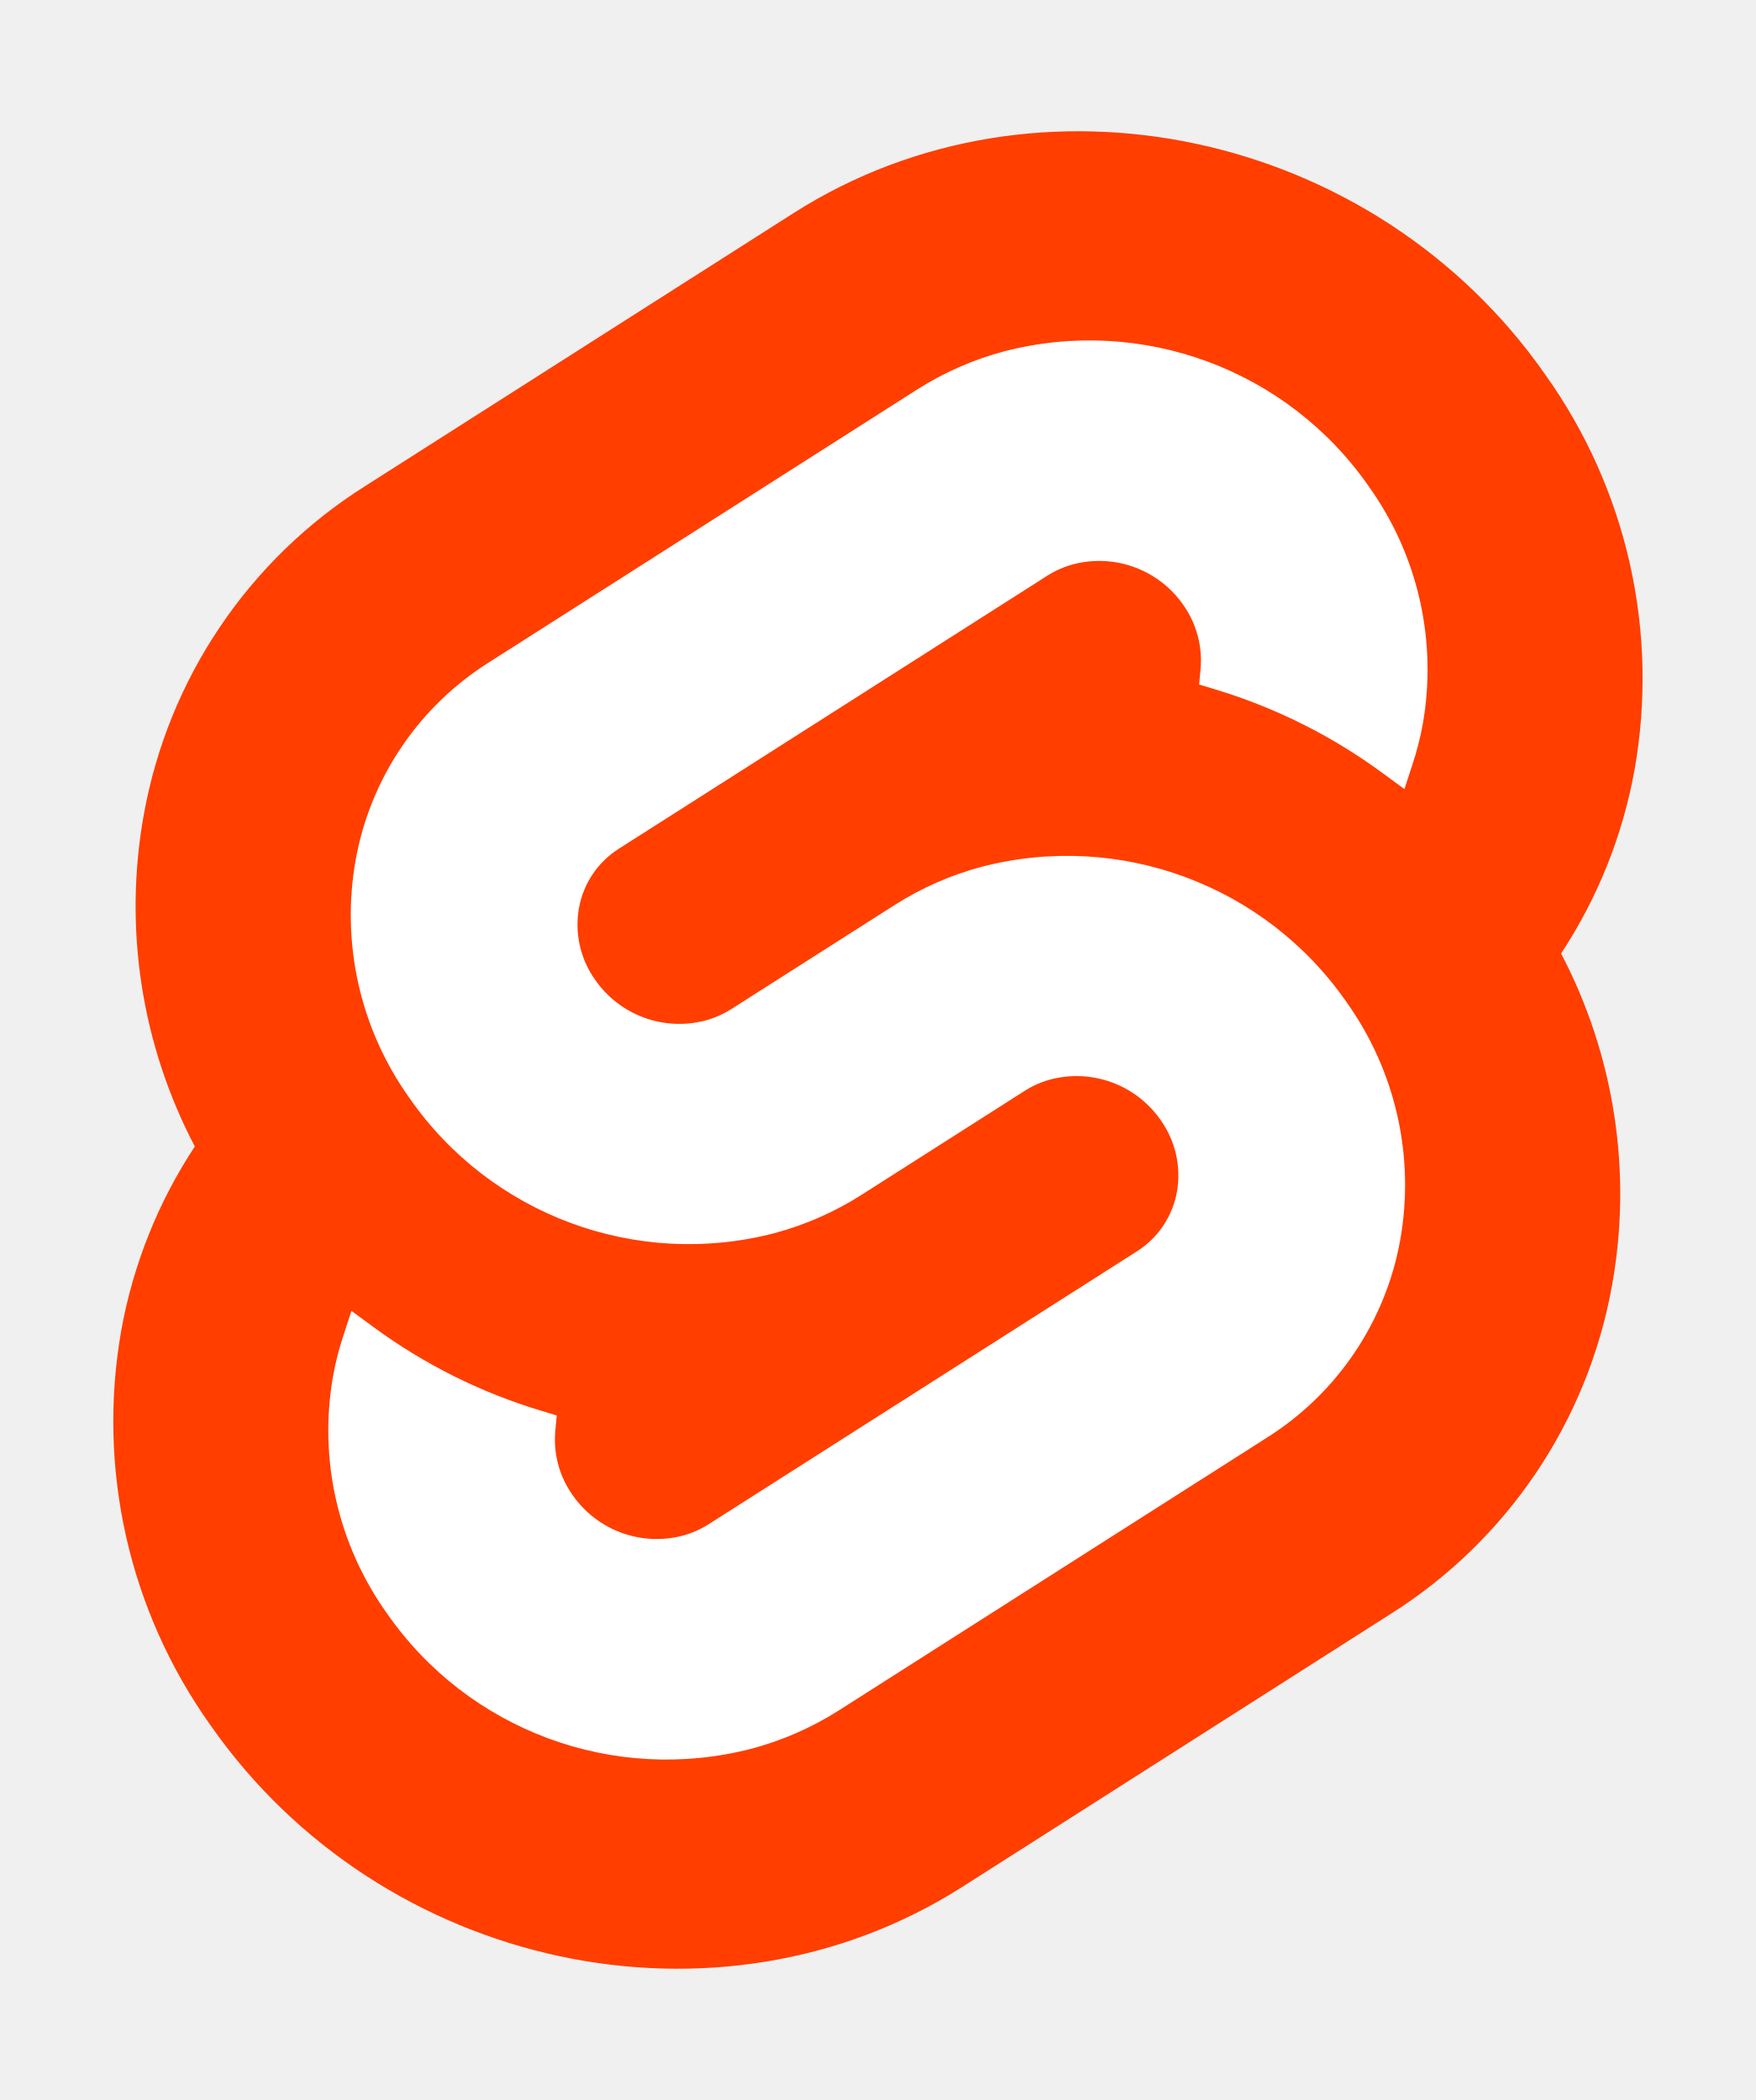
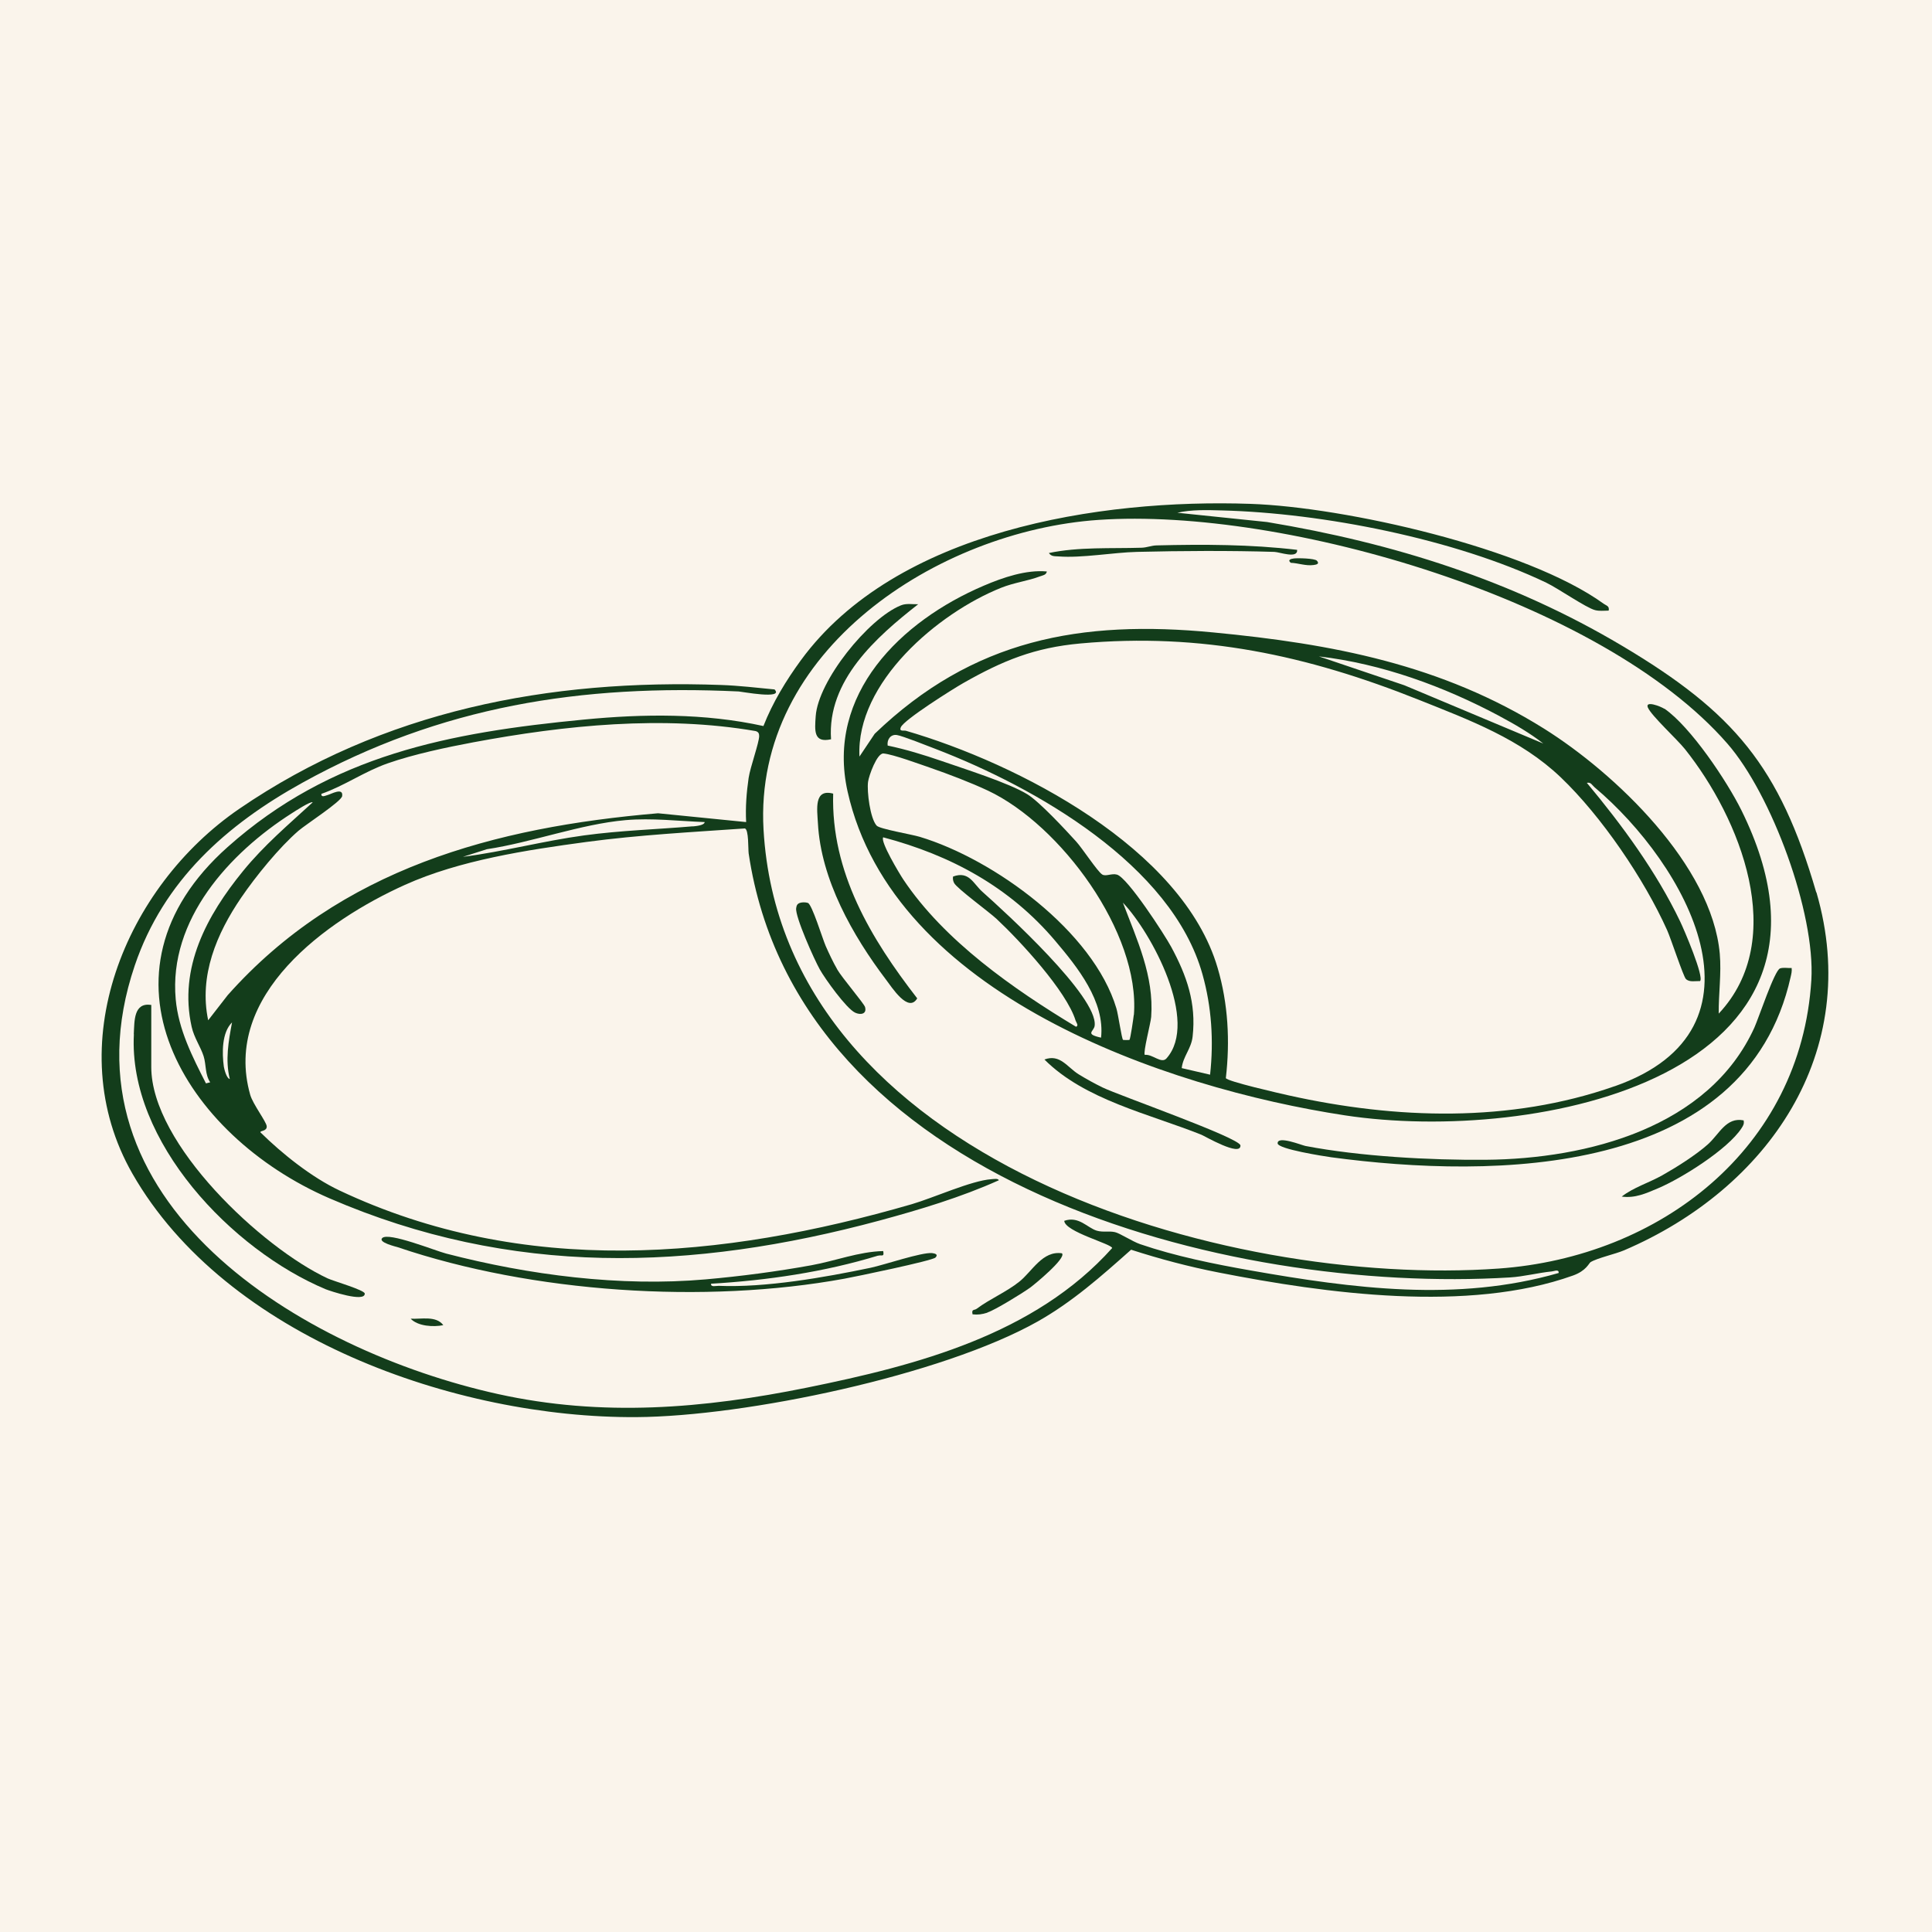
- <svg xmlns="http://www.w3.org/2000/svg" width="107" height="128" viewBox="0 0 107 128">
-   <path d="M94.157 22.819c-10.4-14.885-30.94-19.297-45.792-9.835L22.282 29.608A29.92 29.92 0 0 0 8.764 49.65a31.5 31.5 0 0 0 3.108 20.231 30 30 0 0 0-4.477 11.183 31.9 31.9 0 0 0 5.448 24.116c10.402 14.887 30.942 19.297 45.791 9.835l26.083-16.624A29.92 29.92 0 0 0 98.235 78.35a31.53 31.53 0 0 0-3.105-20.232 30 30 0 0 0 4.474-11.182 31.88 31.88 0 0 0-5.447-24.116" style="fill:#ff3e00" />
-   <path d="M45.817 106.582a20.72 20.72 0 0 1-22.237-8.243 19.17 19.17 0 0 1-3.277-14.503 18 18 0 0 1 .624-2.435l.49-1.498 1.337.981a33.6 33.6 0 0 0 10.203 5.098l.97.294-.09.968a5.85 5.85 0 0 0 1.052 3.878 6.24 6.24 0 0 0 6.695 2.485 5.8 5.8 0 0 0 1.603-.704L69.27 76.28a5.43 5.43 0 0 0 2.45-3.631 5.8 5.8 0 0 0-.987-4.371 6.24 6.24 0 0 0-6.698-2.487 5.7 5.7 0 0 0-1.6.704l-9.953 6.345a19 19 0 0 1-5.296 2.326 20.72 20.72 0 0 1-22.237-8.243 19.17 19.17 0 0 1-3.277-14.502 17.99 17.99 0 0 1 8.13-12.052l26.081-16.623a19 19 0 0 1 5.3-2.329 20.72 20.72 0 0 1 22.237 8.243 19.17 19.17 0 0 1 3.277 14.503 18 18 0 0 1-.624 2.435l-.49 1.498-1.337-.98a33.6 33.6 0 0 0-10.203-5.1l-.97-.294.09-.968a5.86 5.86 0 0 0-1.052-3.878 6.24 6.24 0 0 0-6.696-2.485 5.8 5.8 0 0 0-1.602.704L37.73 51.72a5.42 5.42 0 0 0-2.449 3.63 5.79 5.79 0 0 0 .986 4.372 6.24 6.24 0 0 0 6.698 2.486 5.8 5.8 0 0 0 1.602-.704l9.952-6.342a19 19 0 0 1 5.295-2.328 20.72 20.72 0 0 1 22.237 8.242 19.17 19.17 0 0 1 3.277 14.503 18 18 0 0 1-8.13 12.053l-26.081 16.622a19 19 0 0 1-5.3 2.328" style="fill:#fff" />
+ <svg xmlns="http://www.w3.org/2000/svg" width="133" height="133" viewBox="0 0 133 133" fill="none">
+   <rect width="133" height="133" fill="#FAF4EB" />
+   <path d="M125.027 61.419C122.506 52.761 119.361 49.037 111.687 44.469C104.092 39.947 95.939 37.386 87.228 35.937L81.05 35.298C82.014 35.072 83.125 35.112 84.129 35.139C91.052 35.312 100.176 37.114 106.447 40.113C107.264 40.505 109.186 41.842 109.805 42.001C110.111 42.081 110.43 42.035 110.742 42.035C110.809 41.715 110.583 41.696 110.397 41.562C105.103 37.725 92.581 34.906 86.084 34.686C75.69 34.327 61.685 36.515 55.142 45.44C54.118 46.836 53.187 48.365 52.555 49.981C48.492 49.09 44.316 49.137 40.193 49.536C30.949 50.427 22.809 51.956 15.674 58.307C5.865 67.032 12.708 78.177 22.683 82.493C35.185 87.9 47.601 87.514 60.575 84.016C63.328 83.271 66.174 82.413 68.761 81.25C68.708 81.103 68.382 81.17 68.242 81.177C66.879 81.27 64.246 82.467 62.763 82.899C49.695 86.689 36.036 87.933 23.375 81.955C21.466 81.057 19.425 79.428 17.928 77.951C17.882 77.825 18.387 77.891 18.361 77.532C18.341 77.226 17.41 76.016 17.224 75.365C15.282 68.508 22.47 63.348 27.877 60.914C31.641 59.218 36.262 58.513 40.365 57.961C43.976 57.476 47.641 57.283 51.278 57.03C51.551 57.104 51.498 58.447 51.538 58.746C54.902 81.442 84.408 89.117 103.933 87.94C104.87 87.886 105.881 87.62 106.819 87.527C106.985 87.514 107.331 87.348 107.298 87.634C100.309 89.649 93.14 88.698 86.104 87.461C83.57 87.015 80.904 86.477 78.477 85.645C77.945 85.459 77.087 84.894 76.754 84.821C76.349 84.728 75.936 84.847 75.504 84.721C74.866 84.535 74.267 83.69 73.263 84.043C73.31 84.801 76.561 85.639 76.561 85.918C71.241 91.863 63.148 93.984 55.574 95.521C48.432 96.97 41.456 97.555 34.274 95.966C20.834 92.994 3.751 82.779 9.277 66.467C11.258 60.621 15.594 56.771 20.828 53.878C30.351 48.611 40.006 47.089 50.852 47.601C51.032 47.607 53.998 48.173 53.32 47.461C52.149 47.348 50.833 47.195 49.656 47.155C37.792 46.723 26.347 48.924 16.479 55.674C8.618 61.047 4.076 71.986 9.117 80.797C15.554 92.049 31.375 97.635 43.81 97.555C51.345 97.509 64.851 94.676 71.421 90.979C73.828 89.622 75.817 87.853 77.865 86.031C79.84 86.669 81.848 87.201 83.89 87.6C91.278 89.05 101.067 90.393 108.289 87.807C109.2 87.481 109.379 86.962 109.492 86.889C109.951 86.603 111.201 86.33 111.806 86.071C121.695 81.841 128.245 72.439 125.047 61.439L125.027 61.419ZM14.178 74.58C13.253 72.764 12.283 70.876 12.096 68.788C11.598 63.308 15.794 58.719 20.096 55.98C20.302 55.847 21.406 55.129 21.526 55.235C19.863 56.764 18.181 58.181 16.731 59.963C14.244 63.009 12.283 66.613 13.194 70.689C13.36 71.434 13.819 72.079 14.018 72.711C14.204 73.303 14.105 73.968 14.47 74.507L14.178 74.58ZM15.82 74.281C15.594 74.241 15.435 73.596 15.408 73.423C15.282 72.492 15.262 71.082 15.973 70.384C15.734 71.674 15.495 72.977 15.82 74.281ZM47.687 56.884C45.193 57.097 42.7 57.17 40.212 57.509C37.413 57.888 34.666 58.626 31.867 58.986L33.516 58.46C36.615 57.995 39.967 56.731 43.059 56.459C44.874 56.299 46.703 56.525 48.512 56.592C48.485 56.831 47.867 56.871 47.687 56.891V56.884ZM51.538 53.539C51.391 54.557 51.311 55.554 51.365 56.592L45.3 55.986C34.028 56.944 23.415 59.803 15.674 68.508L14.331 70.237C13.686 67.172 14.909 64.279 16.605 61.792C17.609 60.322 19.218 58.34 20.549 57.19C21.041 56.764 23.508 55.168 23.554 54.803C23.647 54.178 22.783 54.67 22.577 54.723C22.424 54.763 22.098 54.936 22.125 54.65C23.721 54.091 25.09 53.107 26.693 52.548C28.482 51.923 30.716 51.451 32.592 51.099C38.916 49.922 45.639 49.23 52.016 50.327C52.196 50.38 52.262 50.48 52.262 50.666C52.262 51.119 51.644 52.821 51.538 53.546V53.539ZM124.694 67.464C123.983 79.075 114.254 86.537 103.168 87.328C84.309 88.671 53.872 79.867 52.562 57.11C51.857 44.801 64.545 36.548 75.624 35.79C88.425 34.913 110.277 41.277 118.915 51.192C121.968 54.69 124.973 62.849 124.694 67.471V67.464Z" fill="#133D1B" />
+   <path d="M9.217 71.201C8.825 78.603 15.987 86.058 22.417 88.751C22.677 88.857 25.137 89.689 25.11 89.05C25.104 88.811 22.962 88.192 22.557 88.006C18.048 85.905 10.414 78.776 10.414 73.456V69.18C9.197 68.994 9.257 70.277 9.21 71.195L9.217 71.201Z" fill="#133D1B" />
+   <path d="M60.455 86.443C60.701 86.37 60.881 86.563 60.801 86.124C59.118 86.164 57.509 86.802 55.853 87.102C53.473 87.534 50.986 87.86 48.578 88.073C42.7 88.591 36.429 87.78 30.716 86.297C29.965 86.104 26.753 84.801 26.314 85.226C26.008 85.526 27.238 85.812 27.398 85.865C36.661 88.997 48.532 89.782 58.128 88.026C58.892 87.886 64.166 86.796 64.399 86.57C64.605 86.364 64.385 86.29 64.172 86.264C63.461 86.191 60.874 87.075 59.93 87.275C56.751 87.94 52.708 88.651 49.476 88.518C49.296 88.511 48.917 88.631 48.951 88.372C52.801 88.146 56.758 87.567 60.449 86.437L60.455 86.443Z" fill="#133D1B" />
+   <path d="M67.963 90.36C68.528 90.167 70.35 89.043 70.902 88.651C71.175 88.458 73.449 86.59 73.103 86.277C71.767 86.084 71.075 87.501 70.177 88.226C69.293 88.937 68.156 89.409 67.238 90.094C67.072 90.221 66.866 90.094 66.952 90.48C67.318 90.52 67.611 90.48 67.963 90.367V90.36Z" fill="#133D1B" />
+   <path d="M28.269 90.779C28.768 91.305 29.845 91.364 30.517 91.225C30.018 90.553 28.981 90.826 28.269 90.779Z" fill="#133D1B" />
+   <path d="M114.566 48.791C114.32 48.625 113.223 48.206 113.442 48.711C113.688 49.276 115.444 50.886 115.989 51.564C119.786 56.325 123.151 64.638 118.317 69.778C118.304 68.422 118.51 67.019 118.39 65.655C117.845 59.564 111.188 53.227 106.294 50.161C99.238 45.745 91.717 44.322 83.531 43.538C74.387 42.653 66.979 44.016 60.216 50.513L59.165 52.083C58.919 46.976 64.591 42.194 68.914 40.465C69.805 40.106 70.763 39.993 71.581 39.681C71.773 39.607 72.019 39.594 72.066 39.341C70.643 39.208 69.047 39.754 67.724 40.319C62.011 42.753 56.851 47.787 58.347 54.483C61.466 68.448 80.153 74.886 92.581 76.781C105.735 78.782 128.924 74.081 119.88 55.78C118.889 53.779 116.388 50.035 114.58 48.784L114.566 48.791ZM103.248 49.31C104.259 49.848 105.343 50.48 106.24 51.185L96.678 47.175L90.793 45.187C95.128 45.692 99.404 47.255 103.241 49.303L103.248 49.31ZM75.803 71.434C74.64 71.175 75.311 71.022 75.358 70.603C75.584 68.608 69.22 62.809 67.63 61.393C66.999 60.834 66.719 59.936 65.609 60.342C65.582 60.508 65.609 60.641 65.682 60.788C65.875 61.16 68.089 62.776 68.608 63.261C70.211 64.758 73.429 68.236 74.048 70.264C74.088 70.384 74.281 70.61 74.074 70.683C69.778 68.096 64.997 64.764 62.178 60.535C61.918 60.143 60.581 57.922 60.801 57.642C65.469 58.879 69.513 61.067 72.645 64.771C74.174 66.58 76.076 68.934 75.797 71.441L75.803 71.434ZM78.051 69.858C78.031 70.071 77.818 71.527 77.752 71.587C77.739 71.6 77.346 71.6 77.313 71.587C77.22 71.527 76.98 69.832 76.854 69.419C75.265 64.113 68.435 59.152 63.321 57.609C62.749 57.436 60.555 57.07 60.349 56.837C59.903 56.345 59.67 54.49 59.757 53.825C59.81 53.406 60.375 51.83 60.821 51.87C61.486 51.93 63.301 52.602 64.04 52.854C65.257 53.273 66.859 53.885 68.016 54.43C72.997 56.778 78.503 64.212 78.058 69.878L78.051 69.858ZM80.299 72.864C79.946 73.256 79.341 72.552 78.809 72.618C78.676 72.465 79.215 70.437 79.248 70.004C79.454 67.185 78.264 64.684 77.3 62.138C79.281 64.219 82.56 70.33 80.299 72.864ZM83.298 73.981L81.35 73.529C81.443 72.718 82.008 72.199 82.101 71.355C82.36 69.047 81.695 67.165 80.625 65.183C80.166 64.332 77.626 60.422 76.894 60.209C76.522 60.103 76.116 60.362 75.87 60.196C75.537 59.976 74.5 58.387 74.081 57.928C73.343 57.117 71.574 55.208 70.729 54.683C69.459 53.898 66.334 52.914 64.784 52.375C63.587 51.963 62.35 51.584 61.107 51.325C61.047 50.912 61.313 50.533 61.745 50.6C62.111 50.653 63.907 51.365 64.405 51.557C71.255 54.191 80.671 59.524 82.779 67.072C83.411 69.32 83.557 71.647 83.305 73.968L83.298 73.981ZM111.161 74.773C103.926 77.313 96.079 77.047 88.698 75.404C88.132 75.278 84.428 74.433 84.388 74.214C84.681 71.68 84.548 69.094 83.823 66.633C81.409 58.38 70.051 52.542 62.364 50.307C62.224 50.267 61.878 50.38 62.011 50.068C62.224 49.549 65.622 47.414 66.314 47.022C69.04 45.473 71.215 44.582 74.38 44.296C82.706 43.538 89.995 45.114 97.649 48.166C101.193 49.582 104.664 50.866 107.444 53.513C110.237 56.179 113.183 60.508 114.766 64.033C115.018 64.591 115.876 67.205 116.056 67.391C116.295 67.637 116.721 67.524 117.033 67.537C117.326 67.245 115.929 63.986 115.663 63.434C114.028 60.016 111.654 56.784 109.24 53.892C109.519 53.825 109.599 54.051 109.765 54.191C116.089 59.511 122.407 70.836 111.155 74.779L111.161 74.773Z" fill="#133D1B" />
+   <path d="M102.277 79.84C98.447 79.873 93.612 79.607 89.868 78.889C89.602 78.836 87.933 78.157 87.953 78.709C87.966 79.102 91.132 79.594 91.644 79.667C102.822 81.17 120.199 81.05 123.271 67.245C123.318 67.045 123.364 66.846 123.338 66.64C123.085 66.653 122.772 66.586 122.54 66.666C122.16 66.793 121.063 70.098 120.771 70.743C117.638 77.619 109.286 79.78 102.277 79.84Z" fill="#133D1B" />
+   <path d="M57.363 54.636C56.02 54.271 56.252 55.707 56.306 56.671C56.512 60.548 58.7 64.412 60.987 67.431C61.413 67.99 62.53 69.758 63.142 68.728C59.963 64.625 57.203 60.05 57.356 54.636H57.363Z" fill="#133D1B" />
+   <path d="M57.21 50.892C56.931 46.849 60.316 43.857 63.208 41.596C62.809 41.609 62.404 41.516 62.011 41.676C59.777 42.58 56.319 46.863 56.153 49.31C56.086 50.287 55.993 51.165 57.21 50.892Z" fill="#133D1B" />
+   <path d="M75.896 74.859C75.338 74.586 74.786 74.281 74.254 73.955C73.463 73.463 72.977 72.538 71.9 72.937C74.666 75.71 79.088 76.674 82.693 78.111C82.925 78.204 85.419 79.66 85.393 78.856C85.379 78.337 77.027 75.411 75.896 74.859Z" fill="#133D1B" />
+   <path d="M57.636 66.733C57.356 66.247 57.07 65.642 56.844 65.13C56.625 64.631 55.9 62.251 55.614 62.157C55.454 62.104 55.215 62.104 55.062 62.157C54.876 62.224 54.836 62.337 54.809 62.517C54.723 63.089 56.066 66.081 56.438 66.739C56.804 67.391 58.261 69.426 58.866 69.712C59.212 69.878 59.69 69.832 59.551 69.326C59.484 69.087 57.961 67.305 57.636 66.739V66.733Z" fill="#133D1B" />
+   <path d="M117.565 78.783C116.734 79.521 115.417 80.352 114.44 80.904C113.535 81.416 112.432 81.749 111.64 82.374C112.565 82.5 113.323 82.147 114.141 81.802C115.763 81.117 118.949 79.115 119.893 77.659C120.013 77.472 120.079 77.359 120.032 77.127C118.822 76.887 118.363 78.071 117.565 78.783Z" fill="#133D1B" />
+   <path d="M72.871 38.304C74.46 38.43 76.641 38.031 78.27 37.992C81.336 37.918 84.668 37.898 87.727 37.992C88.093 38.005 89.349 38.484 89.296 37.852C86.104 37.473 82.839 37.466 79.62 37.546C79.268 37.553 78.936 37.699 78.583 37.706C76.468 37.772 74.26 37.639 72.206 38.071C72.379 38.324 72.611 38.284 72.871 38.304Z" fill="#133D1B" />
+   <path d="M88.851 38.743C89.383 38.763 89.881 38.969 90.427 38.896C90.633 38.869 90.859 38.816 90.653 38.597C90.5 38.437 89.349 38.41 89.077 38.444C88.871 38.47 88.611 38.543 88.857 38.743H88.851Z" fill="#133D1B" />
</svg>
